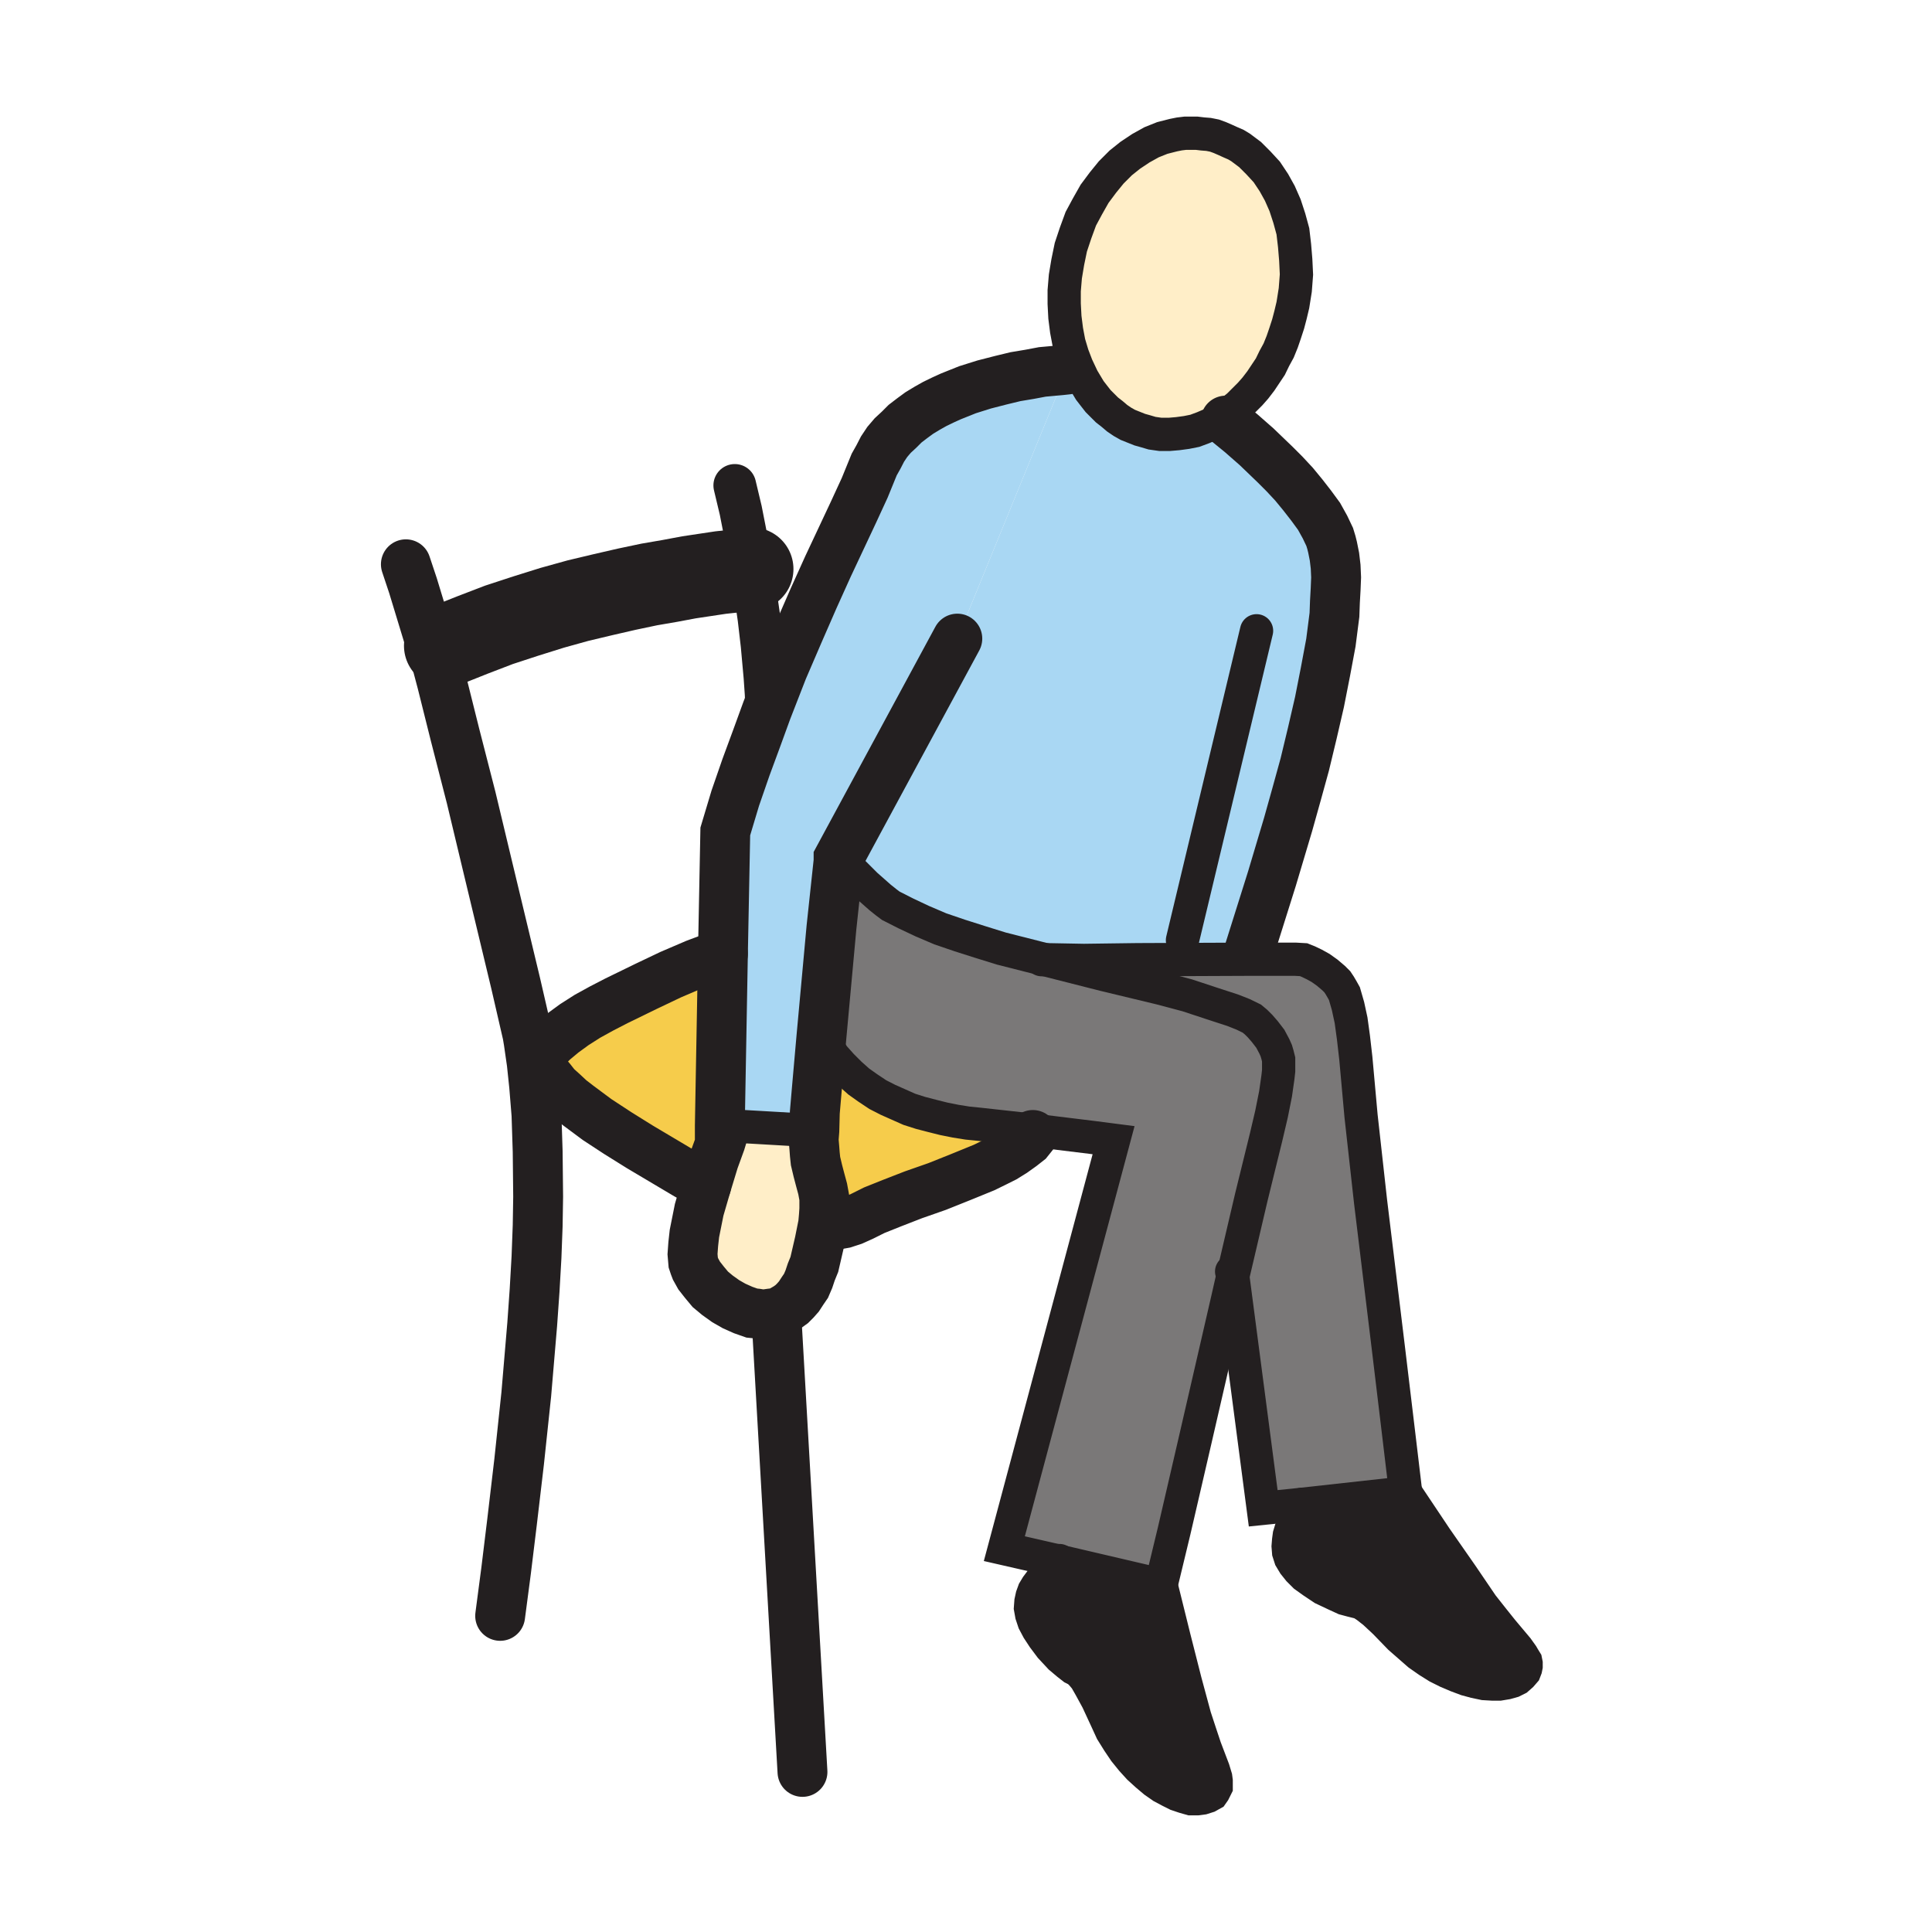
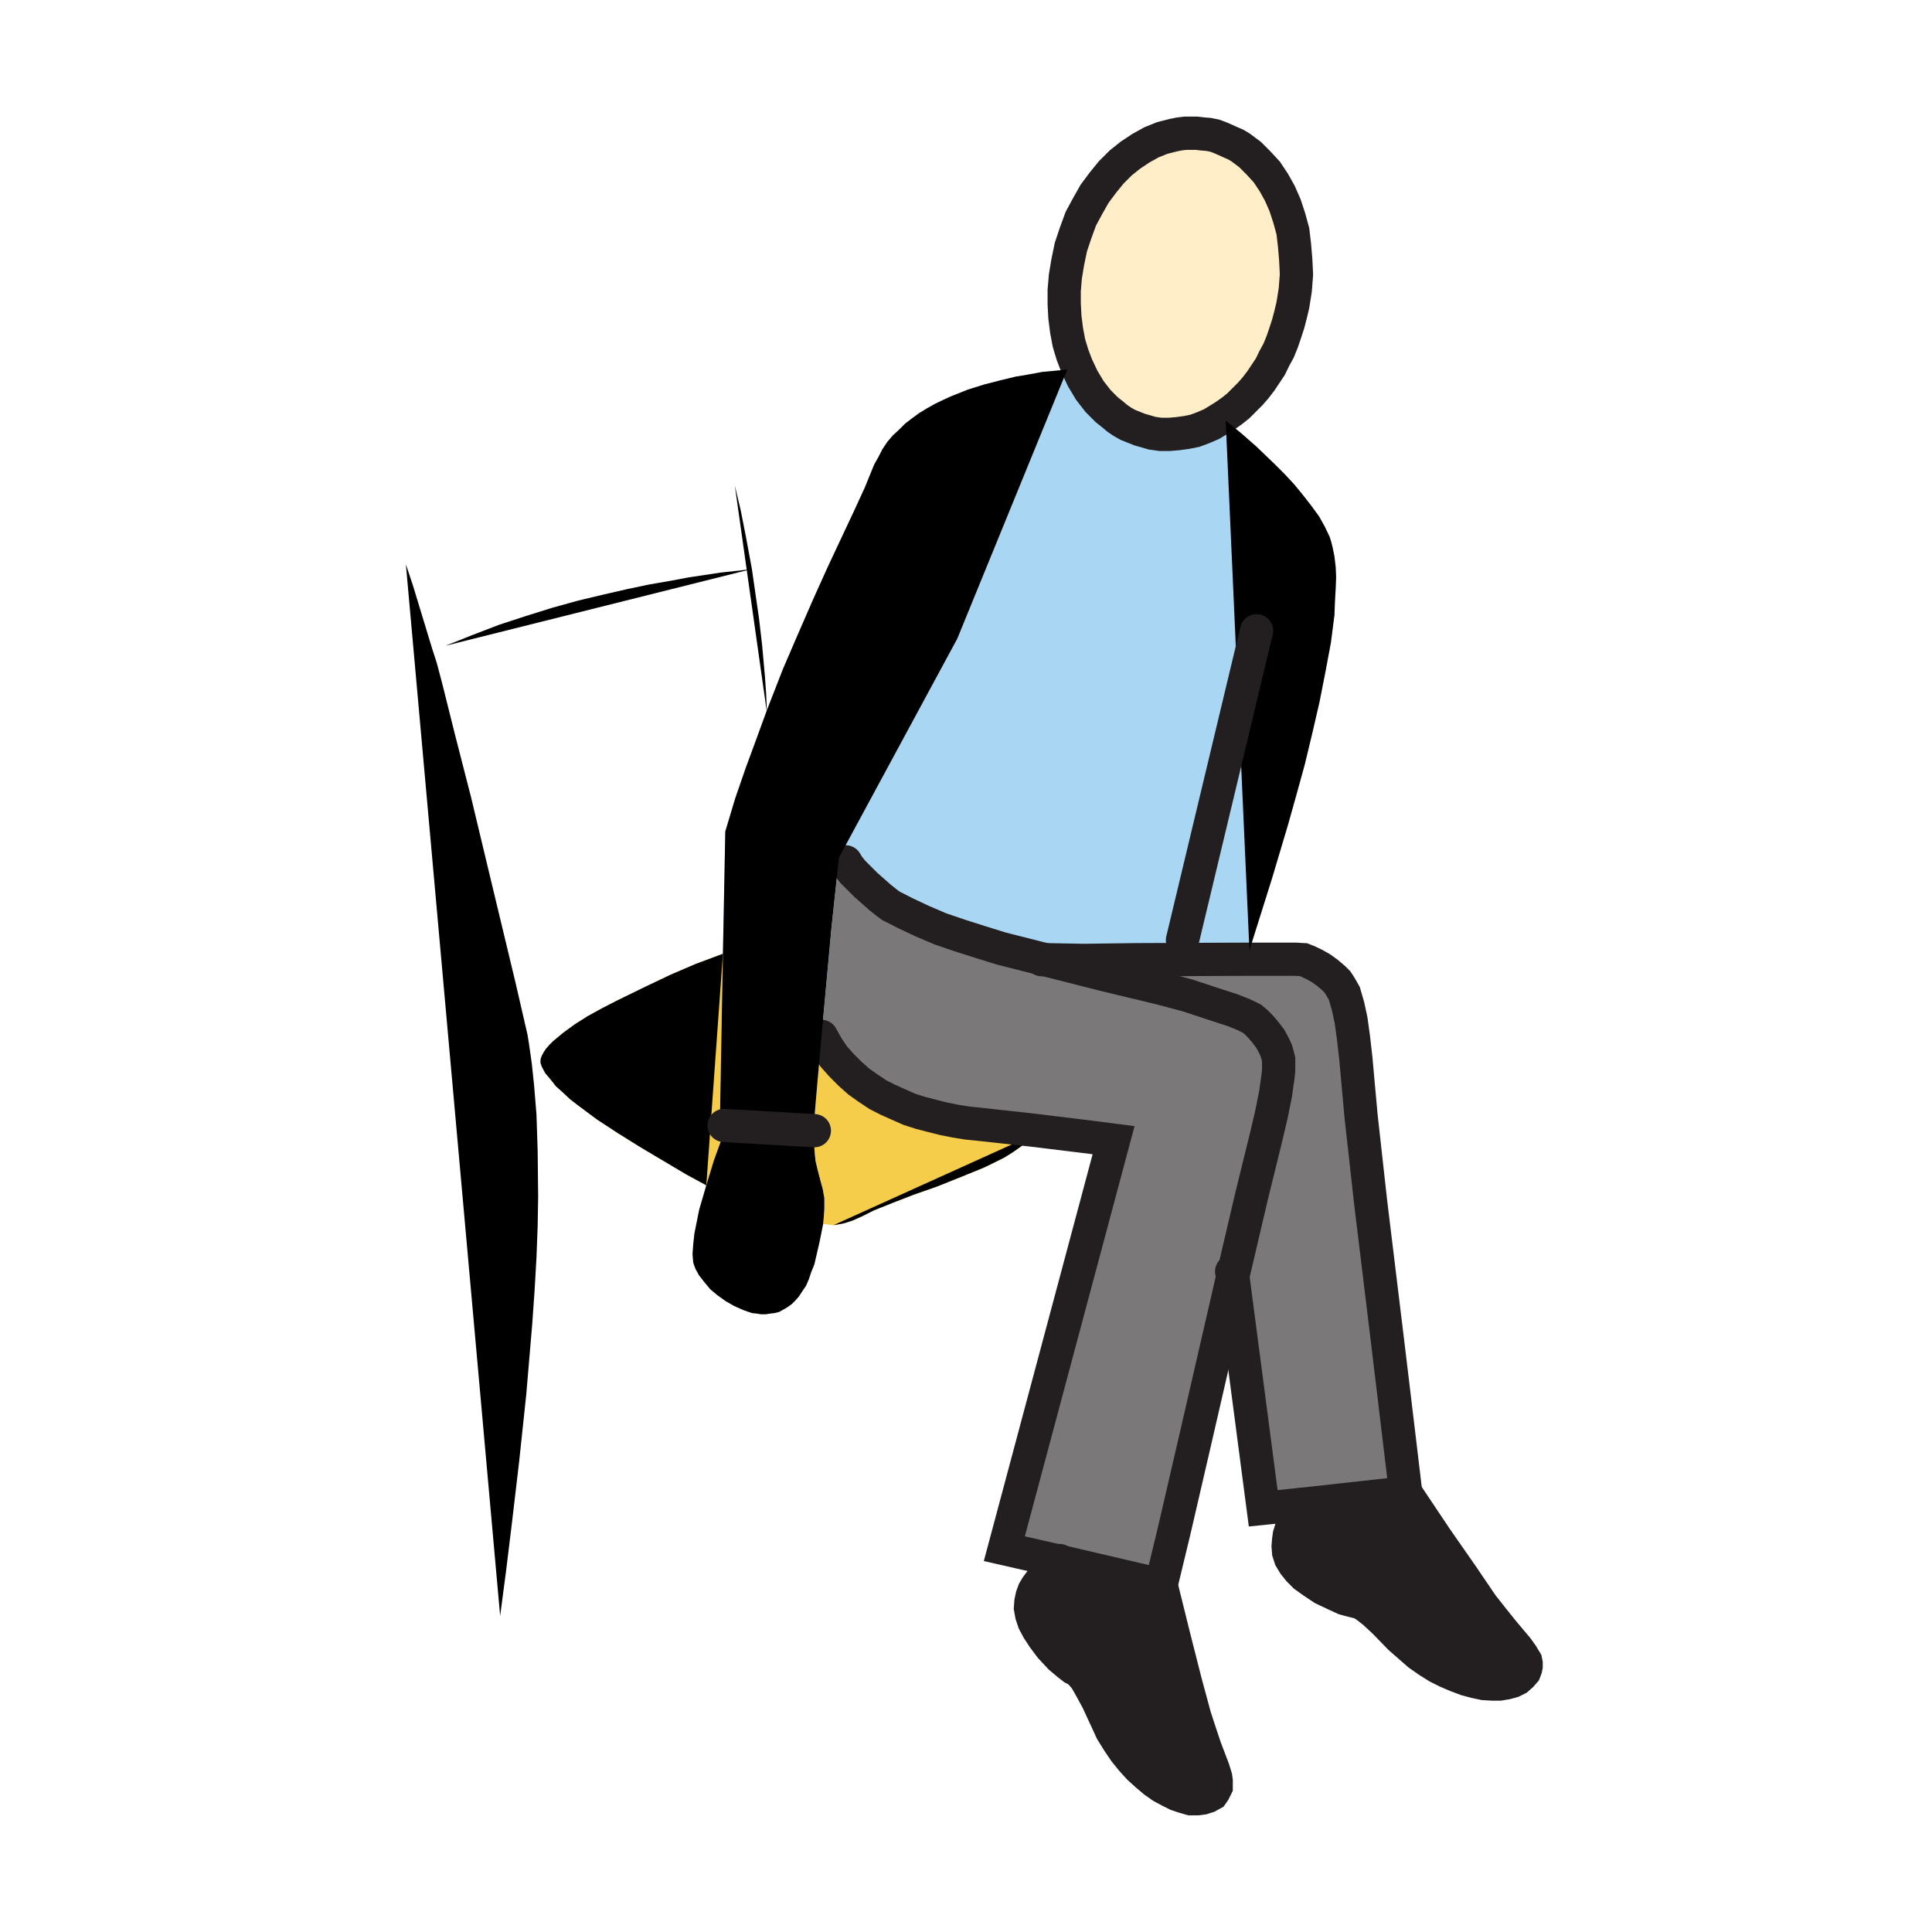
<svg xmlns="http://www.w3.org/2000/svg" preserveAspectRatio="xMidYMid meet" id="Layer_1" viewBox="21.4 17.9 813.51 813.51">
-   <style>.st0{fill:#231f20}.st1{fill:#7a7878}.st2{fill:#a9d7f3}.st3{fill:#ffeec8}.st4{fill:#f6cc4b}.st5,.st6,.st7,.st8{fill:none;stroke:#231f20;stroke-width:21;stroke-linecap:round;stroke-miterlimit:10}.st6,.st7,.st8{stroke-width:18}.st7,.st8{stroke-width:35}.st8{stroke-width:14}</style>
-   <path class="st0" d="M645.5 693.8l4.5 5.7 4 5 6.3 7.5 2 2.8.7 1.2.8 1.3.2 1v1.2l-.2 1-.5 1.3-1.3 1.5-1.7 1.5-2 1-2.5.7-3 .5h-3l-3.5-.2-3.8-.8-3.7-1-4-1.5-4-1.7-4-2-4-2.5-4-2.8-4-3.5-4-3.5-6.3-6.5-4.5-4.2-3.2-2.5-2.3-1.5-2-.5-2-.5-3-.8-3.7-1.7-5.3-2.5-4.2-2.8-3.5-2.5-2.5-2.5-2-2.5-1.5-2.5-.8-2.5-.2-2.5.2-2.5.3-2.2.7-2.3 1-2.2 1.8-4.5 2-4 43.5-4.8 12.7 19 10.8 15.5z" />
-   <path class="st1" d="M613.3 646.5l-43.5 4.8-16.5 1.7-12.8-97.7 7.8-33.3 6.2-25.2 2.3-9.8 1.7-8.5 1-7 .3-2.7V464l-.5-2-.5-1.7-.8-1.8-1.7-3.2-2.3-3-2-2.3-1.7-1.7-1.8-1.5-3.7-1.8-4.3-1.7-9.2-3-10-3.3-11.3-3-23.7-5.7-24.8-6.3 16.3.3 22.5-.3 47.2-.2h19.3l3.5.2 2 .8 2.5 1.2 2.7 1.5 2.8 2 2.7 2.3 1.5 1.5 1 1.5 1 1.7 1 1.8 1.5 5.2 1.3 6 1 7.3 1 8.7 2.2 24.3 1.8 16.2 2.2 19.8 7.5 61.7 4.5 37.5z" />
-   <path class="st2" d="M582.5 248.3l.8 4 .5 4.2.2 4.5-.2 5-.3 5.3-.2 5.5-1.5 11.7-2.3 12.3-2.5 12.7-3 13-3.2 13.3-3.5 12.7-3.5 12.5-6.8 22.8-9.5 30.2v3.8l-47.2.2-22.5.3-16.3-.3-18.5-4.7-9-2.8-8.5-2.7-8.2-2.8-7.5-3.2-7-3.3-6.3-3.2-2-1.5-2.5-2-6-5.3-2.7-2.7-2.8-2.8-2-2.5-1-1.7-3-.3v-1.2l50-92.5 46.3-113.3 4-1.5 2.5 5.3 1.5 2.5 1.5 2.5 1.7 2.2 1.8 2.3 2 2 1.7 1.7 2.3 1.8 2 1.7 2.2 1.5 2.3 1.3 2.5 1 2.5 1 2.5.7 2.7.8 3.5.5h3.8l3.5-.3 3.7-.5 3.5-.7 3.5-1.3 3.5-1.5 3.3-2 2.7.5 6.5 5.3 6.5 5.7 7.8 7.5 4 4 4 4.3 3.7 4.5 3.5 4.5 3.3 4.5 2.5 4.5 2 4.2.7 2.3z" />
-   <path class="st3" d="M530.3 74.5l2.5.5 2.2.8 2.3 1 2.2 1 2.3 1 2 1.2 4 3 3.5 3.5 3.5 3.8 3 4.5 2.5 4.5 2.2 5 1.8 5.5 1.5 5.5.7 6 .5 6 .3 6.2-.5 6.5-1 6.3-1 4.2-1 3.8-1.3 4-1.2 3.5-1.5 3.7-1.8 3.3-1.7 3.5-2 3-2 3-2.3 3-2.2 2.5-2.5 2.5-2.5 2.5-2.5 2-2.8 2-2.7 1.7-3.3 2-3.5 1.5-3.5 1.3-3.5.7-3.7.5-3.5.3H510l-3.5-.5-2.7-.8-2.5-.7-2.5-1-2.5-1-2.3-1.3-2.2-1.5-2-1.7-2.3-1.8-1.7-1.7-2-2-1.8-2.3-1.7-2.2-1.5-2.5-1.5-2.5-2.5-5.3-1.8-4.7-1.5-5-1-5.3-.7-5.5-.3-5.7v-5.5l.5-6 1-6 1.3-6.3 2-6 2.2-6 2.8-5.2 3-5.3 3.5-4.7 3.5-4.3 4-4 4-3.2 4.5-3 4.5-2.5 4.5-1.8 4.7-1.2 2.5-.5 2.5-.3h4.8l2.5.3z" />
-   <path class="st1" d="M540.5 555.3l-2.2 9.7-14 60.8-8.5 36.7-5.5 22.8-42.8-10-23.2-5.3 46-172-9.3-1.2-24.5-3-22.7-2.5-5-.5-5-.8-5-1-4.8-1.2-5-1.3-4.7-1.5-4.5-2-4.5-2-4.3-2.2-4.2-2.8-3.8-2.7-3.7-3.3-3.5-3.5-3.3-3.7-2.7-4-2.5-4.5 4.2-45.8 3-28 3 .3 1 1.7 2 2.5 2.8 2.8 2.7 2.7 6 5.3 2.5 2 2 1.5 6.3 3.2 7 3.3 7.5 3.2 8.2 2.8 8.5 2.7 9 2.8 18.5 4.7 24.8 6.3L510 434l11.3 3 10 3.3 9.2 3 4.3 1.7 3.7 1.8 1.8 1.5 1.7 1.7 2 2.3 2.3 3 1.7 3.2.8 1.8.5 1.7.5 2v4.8l-.3 2.7-1 7-1.7 8.5-2.3 9.8-6.2 25.2z" />
-   <path class="st0" d="M524.5 740.8l2.3 7 2 6 3.5 9.2 1 3.3.2 1.5v2.5l-.5 1-.5 1-.7 1-1.8 1-2.2.7-2.3.3h-2.7l-2.8-.8-3-1-3-1.5-3.2-1.7-3.3-2.3-3.2-2.7-3.3-3-3-3.3-3-3.7-2.7-4-2.8-4.5-2.2-4.8-3.8-8.2-3-5.5-2-3.5-1.7-2-1.5-1.5-2-1-2.3-1.8-3.2-2.7-4-4.3-3-4-2.3-3.5-1.7-3.2-1-3-.5-2.8.2-2.7.5-2.3.8-2.2 1.2-2 1.5-2 1.5-1.8 3.3-3.5 3.2-3.2 42.8 10 5.5 22.2 4.7 18.5z" />
-   <path class="st2" d="M367.3 454.3l-2 22.7-.8 9.3-.2 7.7-38-2.2h-1.8l1.3-72.3 1-51.5 4.2-14 4.5-13 4.5-12.2 4.3-11.8 6.7-17.2 6.8-15.8 6.2-14.2 6-13.3 10.8-23 4.7-10.2 4-9.8 1.8-3.2 1.7-3.3 2-3 2.3-2.7 2.7-2.5 2.5-2.5 3-2.3 3-2.2 3.3-2 3.2-1.8 3.5-1.7 3.3-1.5 7-2.8 7-2.2 7-1.8 6.2-1.5 6-1 5.3-1 7.7-.7 2.8-.3-46.3 113.3-50 92.5v1.2l-3 28z" />
-   <path class="st4" d="M456.5 493.8l-.2 2-2 2.5-2.8 2.2-3.5 2.5-3.7 2.3-4 2-4.5 2.2-9.8 4-10 4-10 3.5-9 3.5-7.5 3-5 2.5-4 1.8-3.7 1.2-4.5.8-4.3-.5.3-3.3.2-3v-4.7l-.7-3.8-1-3.7-1-3.8-1-4.2-.3-2.8-.2-2.7-.3-3.5.3-3.8.2-7.7.8-9.3 2-22.7 2.5 4.5 2.7 4 3.3 3.7 3.5 3.5 3.7 3.3 3.8 2.7 4.2 2.8 4.3 2.2 4.5 2 4.5 2 4.7 1.5 5 1.3 4.8 1.2 5 1 5 .8 5 .5z" />
-   <path class="st3" d="M318.8 517l3.2-10.5 2.8-7.7 1-3.3-1.3 2.5v-6.2h1.8l38 2.2-.3 3.8.3 3.5.2 2.7.3 2.8 1 4.2 1 3.8 1 3.7.7 3.8v4.7l-.2 3-.3 3.3-1.5 7.5-2.2 9.5-1.3 3.2-1 3-1.2 2.8-1.5 2.2-1.5 2.3-1.5 1.7-1.5 1.5-1.8 1.3-1.7 1-1.8 1-2 .5-1.7.2-2 .3h-2l-1.8-.3-2-.2-3.7-1.3-3.8-1.7-3.5-2-3.5-2.5-3-2.5-2.5-3-2.2-2.8-1.5-2.7-.5-1.3-.5-1.5-.3-3.5.3-4.2.5-4.5 1-5 1-5z" />
-   <path class="st4" d="M324.5 498l1.3-2.5-1 3.3-2.8 7.7-3.2 10.5-8.3-4.5-19.7-11.7-9.3-5.8-8.7-5.7-7.8-5.8-3.5-2.7-3-2.8-3-2.7-2.2-2.8-2.3-2.7-1.5-2.8-.2-.7-.3-.8V464l.5-1.5.8-1.5 1-1.5 1.5-1.7 1.5-1.5 4.2-3.5 4.8-3.5 5.5-3.5 6-3.3 6.2-3.2 12.3-6 10.5-5 10.5-4.5 11.5-4.3-1.3 72.3z" />
-   <path class="st5" d="M372.3 533.8l4.5-.8 3.7-1.2 4-1.8 5-2.5 7.5-3 9-3.5 10-3.5 10-4 9.8-4 4.5-2.2 4-2 3.7-2.3 3.5-2.5 2.8-2.2 2-2.5M325.8 419.5l-11.5 4.3-10.5 4.5-10.5 5-12.3 6-6.2 3.2-6 3.3-5.5 3.5-4.8 3.5-4.2 3.5-1.5 1.5-1.5 1.7-1 1.5-.8 1.5-.5 1.5v1.5l.3.8.2.7 1.5 2.8 2.3 2.7 2.2 2.8 3 2.7 3 2.8 3.5 2.7 7.8 5.8 8.7 5.7 9.3 5.8 19.7 11.7 8.3 4.5" />
-   <path class="st6" d="M344.3 317.8v-.8l-.3-7-.5-7.2-1.2-13.3-1.3-11.2-1.2-8.3-1.8-12.5-2.5-13.5-2.2-11.2-2.5-10.5" />
-   <path class="st5" d="M192.3 255.5l3 9 8 26.3 2 6.2 2.2 8.3 5.5 22 6.8 26.5 6.7 28 12 50 5 21.7.5 3 1.3 9 1 9.5 1 12.3.5 15.5.2 19-.2 12.2-.5 13.3-.8 14-1 14.2L243 605l-3 28.3-3 25.5-2.5 20.5-2.5 19" />
-   <path class="st7" d="M338 257.5l-4 .5-9.2 1-13.3 2-8 1.5-8.7 1.5-9.5 2-10 2.3-10.5 2.5-10.8 3-11.2 3.5-11.3 3.7-11.2 4.3-11.3 4.5" />
-   <path class="st5" d="M348.3 571.8l11 192.2" />
-   <path class="st8" d="M460 422h1.5l16.3.3 22.5-.3 47.2-.2h19.3l3.5.2 2 .8 2.5 1.2 2.7 1.5 2.8 2 2.7 2.3 1.5 1.5 1 1.5 1 1.7 1 1.8 1.5 5.2 1.3 6 1 7.3 1 8.7 2.2 24.3 1.8 16.2 2.2 19.8 7.5 61.7 4.5 37.5 2.8 23.5-43.5 4.8-16.5 1.7-12.8-97.7-.5-2" />
-   <path class="st8" d="M613.3 646.5l12.7 19 10.8 15.5 8.7 12.8 4.5 5.7 4 5 6.3 7.5 2 2.8.7 1.2.8 1.3.2 1v1.2l-.2 1-.5 1.3-1.3 1.5-1.7 1.5-2 1-2.5.7-3 .5h-3l-3.5-.2-3.8-.8-3.7-1-4-1.5-4-1.7-4-2-4-2.5-4-2.8-4-3.5-4-3.5-6.3-6.5-4.5-4.2-3.2-2.5-2.3-1.5-2-.5-2-.5-3-.8-3.7-1.7-5.3-2.5-4.2-2.8-3.5-2.5-2.5-2.5-2-2.5-1.5-2.5-.8-2.5-.2-2.5.2-2.5.3-2.2.7-2.3 1-2.2 1.8-4.5 2-4M377.5 380.8l1 1.7 2 2.5 2.8 2.8 2.7 2.7 6 5.3 2.5 2 2 1.5 6.3 3.2 7 3.3 7.5 3.2 8.2 2.8 8.5 2.7 9 2.8 18.5 4.7 24.8 6.3L510 434l11.3 3 10 3.3 9.2 3 4.3 1.7 3.7 1.8 1.8 1.5 1.7 1.7 2 2.3 2.3 3 1.7 3.2.8 1.8.5 1.7.5 2v4.8l-.3 2.7-1 7-1.7 8.5-2.3 9.8-6.2 25.2-7.8 33.3-2.2 9.7-14 60.8-8.5 36.7-5.5 22.8-42.8-10-23.2-5.3 46-172-9.3-1.2-24.5-3-22.7-2.5-5-.5-5-.8-5-1-4.8-1.2-5-1.3-4.7-1.5-4.5-2-4.5-2-4.3-2.2-4.2-2.8-3.8-2.7-3.7-3.3-3.5-3.5-3.3-3.7-2.7-4-2.5-4.5" />
-   <path class="st8" d="M510.3 685.3l5.5 22.2 4.7 18.5 4 14.8 2.3 7 2 6 3.5 9.2 1 3.3.2 1.5v2.5l-.5 1-.5 1-.7 1-1.8 1-2.2.7-2.3.3h-2.7l-2.8-.8-3-1-3-1.5-3.2-1.7-3.3-2.3-3.2-2.7-3.3-3-3-3.3-3-3.7-2.7-4-2.8-4.5-2.2-4.8-3.8-8.2-3-5.5-2-3.5-1.7-2-1.5-1.5-2-1-2.3-1.8-3.2-2.7-4-4.3-3-4-2.3-3.5-1.7-3.2-1-3-.5-2.8.2-2.7.5-2.3.8-2.2 1.2-2 1.5-2 1.5-1.8 3.3-3.5 3.2-3.2v-.3M474.8 172l-1.8-4.7-1.5-5-1-5.3-.7-5.5-.3-5.7v-5.5l.5-6 1-6 1.3-6.3 2-6 2.2-6 2.8-5.2 3-5.3 3.5-4.7 3.5-4.3 4-4 4-3.2 4.5-3 4.5-2.5 4.5-1.8 4.7-1.2 2.5-.5 2.5-.3h4.8l2.5.3 2.5.2 2.5.5 2.2.8 2.3 1 2.2 1 2.3 1 2 1.2 4 3 3.5 3.5 3.5 3.8 3 4.5 2.5 4.5 2.2 5 1.8 5.5 1.5 5.5.7 6 .5 6 .3 6.2-.5 6.5-1 6.3-1 4.2-1 3.8-1.3 4-1.2 3.5-1.5 3.7-1.8 3.3-1.7 3.5-2 3-2 3-2.3 3-2.2 2.5-2.5 2.5-2.5 2.5-2.5 2-2.8 2-2.7 1.7-3.3 2-3.5 1.5-3.5 1.3-3.5.7-3.7.5-3.5.3H510l-3.5-.5-2.7-.8-2.5-.7-2.5-1-2.5-1-2.3-1.3-2.2-1.5-2-1.7-2.3-1.8-1.7-1.7-2-2-1.8-2.3-1.7-2.2-1.5-2.5-1.5-2.5z" />
-   <path class="st5" d="M537.5 195l6.5 5.3 6.5 5.7 7.8 7.5 4 4 4 4.3 3.7 4.5 3.5 4.5 3.3 4.5 2.5 4.5 2 4.2.7 2.3.5 2 .8 4 .5 4.2.2 4.5-.2 5-.3 5.3-.2 5.5-1.5 11.7-2.3 12.3-2.5 12.7-3 13-3.2 13.3-3.5 12.7-3.5 12.5-6.8 22.8-9.5 30.2M470.8 173.5l-2.8.3-7.7.7-5.3 1-6 1-6.2 1.5-7 1.8-7 2.2-7 2.8-3.3 1.5-3.5 1.7-3.2 1.8-3.3 2-3 2.2-3 2.3-2.5 2.5-2.7 2.5-2.3 2.7-2 3-1.7 3.3-1.8 3.2-4 9.8-4.7 10.2-10.8 23-6 13.3-6.2 14.2-6.8 15.8-6.7 17.2-4.3 11.8-4.5 12.2-4.5 13-4.2 14-1 51.5-1.3 72.3v6.2l1.3-2.5-1 3.3-2.8 7.7-3.2 10.5-3 10.3-1 5-1 5-.5 4.5-.3 4.2.3 3.5.5 1.5.5 1.3 1.5 2.7 2.2 2.8 2.5 3 3 2.5 3.5 2.5 3.5 2 3.8 1.7 3.7 1.3 2 .2 1.8.3h2l2-.3 1.7-.2 2-.5 1.8-1 1.7-1 1.8-1.3 1.5-1.5 1.5-1.7 1.5-2.3 1.5-2.2 1.2-2.8 1-3 1.3-3.2 2.2-9.5 1.5-7.5.3-3.3.2-3v-4.7l-.7-3.8-1-3.7-1-3.8-1-4.2-.3-2.8-.2-2.7-.3-3.5.3-3.8.2-7.7.8-9.3 2-22.7 4.2-45.8 3-28v-1.2l50-92.5" />
-   <path class="st8" d="M550.5 283.5l-31.2 130.3M326.3 491.8l38 2.2" />
+   <path fill="#231f20" d="M645.5 693.8l4.5 5.7 4 5 6.3 7.5 2 2.8.7 1.2.8 1.3.2 1v1.2l-.2 1-.5 1.3-1.3 1.5-1.7 1.5-2 1-2.5.7-3 .5h-3l-3.5-.2-3.8-.8-3.7-1-4-1.5-4-1.7-4-2-4-2.5-4-2.8-4-3.5-4-3.5-6.3-6.5-4.5-4.2-3.2-2.5-2.3-1.5-2-.5-2-.5-3-.8-3.7-1.7-5.3-2.5-4.2-2.8-3.5-2.5-2.5-2.5-2-2.5-1.5-2.5-.8-2.5-.2-2.5.2-2.5.3-2.2.7-2.3 1-2.2 1.8-4.5 2-4 43.5-4.8 12.7 19 10.8 15.5z" />
+   <path fill="#7a7878" d="M613.3 646.5l-43.5 4.8-16.5 1.7-12.8-97.7 7.8-33.3 6.2-25.2 2.3-9.8 1.7-8.5 1-7 .3-2.7V464l-.5-2-.5-1.7-.8-1.8-1.7-3.2-2.3-3-2-2.3-1.7-1.7-1.8-1.5-3.7-1.8-4.3-1.7-9.2-3-10-3.3-11.3-3-23.7-5.7-24.8-6.3 16.3.3 22.5-.3 47.2-.2h19.3l3.5.2 2 .8 2.5 1.2 2.7 1.5 2.8 2 2.7 2.3 1.5 1.5 1 1.5 1 1.7 1 1.8 1.5 5.2 1.3 6 1 7.3 1 8.7 2.2 24.3 1.8 16.2 2.2 19.8 7.5 61.7 4.5 37.5z" />
+   <path fill="#a9d7f3" d="M582.5 248.3l.8 4 .5 4.2.2 4.5-.2 5-.3 5.3-.2 5.5-1.5 11.7-2.3 12.3-2.5 12.7-3 13-3.2 13.3-3.5 12.7-3.5 12.5-6.8 22.8-9.5 30.2v3.8l-47.2.2-22.5.3-16.3-.3-18.5-4.7-9-2.8-8.5-2.7-8.2-2.8-7.5-3.2-7-3.3-6.3-3.2-2-1.5-2.5-2-6-5.3-2.7-2.7-2.8-2.8-2-2.5-1-1.7-3-.3v-1.2l50-92.5 46.3-113.3 4-1.5 2.5 5.3 1.5 2.5 1.5 2.5 1.7 2.2 1.8 2.3 2 2 1.7 1.7 2.3 1.8 2 1.7 2.2 1.5 2.3 1.3 2.5 1 2.5 1 2.5.7 2.7.8 3.5.5h3.8l3.5-.3 3.7-.5 3.5-.7 3.5-1.3 3.5-1.5 3.3-2 2.7.5 6.5 5.3 6.5 5.7 7.8 7.5 4 4 4 4.3 3.7 4.5 3.5 4.5 3.3 4.5 2.5 4.5 2 4.2.7 2.3z" />
+   <path fill="#ffeec8" d="M530.3 74.5l2.5.5 2.2.8 2.3 1 2.2 1 2.3 1 2 1.2 4 3 3.5 3.5 3.5 3.8 3 4.5 2.5 4.5 2.2 5 1.8 5.5 1.5 5.5.7 6 .5 6 .3 6.2-.5 6.5-1 6.3-1 4.2-1 3.8-1.3 4-1.2 3.5-1.5 3.7-1.8 3.3-1.7 3.5-2 3-2 3-2.3 3-2.2 2.5-2.5 2.5-2.5 2.5-2.5 2-2.8 2-2.7 1.7-3.3 2-3.5 1.5-3.5 1.3-3.5.7-3.7.5-3.5.3H510l-3.5-.5-2.7-.8-2.5-.7-2.5-1-2.5-1-2.3-1.3-2.2-1.5-2-1.7-2.3-1.8-1.7-1.7-2-2-1.8-2.3-1.7-2.2-1.5-2.5-1.5-2.5-2.5-5.3-1.8-4.7-1.5-5-1-5.3-.7-5.5-.3-5.7v-5.5l.5-6 1-6 1.3-6.3 2-6 2.2-6 2.8-5.2 3-5.3 3.5-4.7 3.5-4.3 4-4 4-3.2 4.5-3 4.5-2.5 4.5-1.8 4.7-1.2 2.5-.5 2.5-.3h4.8l2.5.3z" />
+   <path fill="#7a7878" d="M540.5 555.3l-2.2 9.7-14 60.8-8.5 36.7-5.5 22.8-42.8-10-23.2-5.3 46-172-9.3-1.2-24.5-3-22.7-2.5-5-.5-5-.8-5-1-4.8-1.2-5-1.3-4.7-1.5-4.5-2-4.5-2-4.3-2.2-4.2-2.8-3.8-2.7-3.7-3.3-3.5-3.5-3.3-3.7-2.7-4-2.5-4.5 4.2-45.8 3-28 3 .3 1 1.7 2 2.5 2.8 2.8 2.7 2.7 6 5.3 2.5 2 2 1.5 6.3 3.2 7 3.3 7.5 3.2 8.2 2.8 8.5 2.7 9 2.8 18.5 4.7 24.8 6.3L510 434l11.3 3 10 3.3 9.2 3 4.3 1.7 3.7 1.8 1.8 1.5 1.7 1.7 2 2.3 2.3 3 1.7 3.2.8 1.8.5 1.7.5 2v4.8l-.3 2.7-1 7-1.7 8.5-2.3 9.8-6.2 25.2z" />
+   <path fill="#231f20" d="M524.5 740.8l2.3 7 2 6 3.5 9.2 1 3.3.2 1.5v2.5l-.5 1-.5 1-.7 1-1.8 1-2.2.7-2.3.3h-2.7l-2.8-.8-3-1-3-1.5-3.2-1.7-3.3-2.3-3.2-2.7-3.3-3-3-3.3-3-3.7-2.7-4-2.8-4.5-2.2-4.8-3.8-8.2-3-5.5-2-3.5-1.7-2-1.5-1.5-2-1-2.3-1.8-3.2-2.7-4-4.3-3-4-2.3-3.5-1.7-3.2-1-3-.5-2.8.2-2.7.5-2.3.8-2.2 1.2-2 1.5-2 1.5-1.8 3.3-3.5 3.2-3.2 42.8 10 5.5 22.2 4.7 18.5z" />
+   <path fill="#a9d7f3" d="M367.3 454.3l-2 22.7-.8 9.3-.2 7.7-38-2.2h-1.8l1.3-72.3 1-51.5 4.2-14 4.5-13 4.5-12.2 4.3-11.8 6.7-17.2 6.8-15.8 6.2-14.2 6-13.3 10.8-23 4.7-10.2 4-9.8 1.8-3.2 1.7-3.3 2-3 2.3-2.7 2.7-2.5 2.5-2.5 3-2.3 3-2.2 3.3-2 3.2-1.8 3.5-1.7 3.3-1.5 7-2.8 7-2.2 7-1.8 6.2-1.5 6-1 5.3-1 7.7-.7 2.8-.3-46.3 113.3-50 92.5v1.2l-3 28z" />
+   <path fill="#f6cc4b" d="M456.5 493.8l-.2 2-2 2.5-2.8 2.2-3.5 2.5-3.7 2.3-4 2-4.5 2.2-9.8 4-10 4-10 3.5-9 3.5-7.5 3-5 2.5-4 1.8-3.7 1.2-4.5.8-4.3-.5.3-3.3.2-3v-4.7l-.7-3.8-1-3.7-1-3.8-1-4.2-.3-2.8-.2-2.7-.3-3.5.3-3.8.2-7.7.8-9.3 2-22.7 2.5 4.5 2.7 4 3.3 3.7 3.5 3.5 3.7 3.3 3.8 2.7 4.2 2.8 4.3 2.2 4.5 2 4.5 2 4.7 1.5 5 1.3 4.8 1.2 5 1 5 .8 5 .5z" />
+   <path fill="#ffeec8" d="M318.8 517l3.2-10.5 2.8-7.7 1-3.3-1.3 2.5v-6.2h1.8l38 2.2-.3 3.8.3 3.5.2 2.7.3 2.8 1 4.2 1 3.8 1 3.7.7 3.8v4.7l-.2 3-.3 3.3-1.5 7.5-2.2 9.5-1.3 3.2-1 3-1.2 2.8-1.5 2.2-1.5 2.3-1.5 1.7-1.5 1.5-1.8 1.3-1.7 1-1.8 1-2 .5-1.7.2-2 .3h-2l-1.8-.3-2-.2-3.7-1.3-3.8-1.7-3.5-2-3.5-2.5-3-2.5-2.5-3-2.2-2.8-1.5-2.7-.5-1.3-.5-1.5-.3-3.5.3-4.2.5-4.5 1-5 1-5z" />
+   <path fill="#f6cc4b" d="M324.5 498l1.3-2.5-1 3.3-2.8 7.7-3.2 10.5-8.3-4.5-19.7-11.7-9.3-5.8-8.7-5.7-7.8-5.8-3.5-2.7-3-2.8-3-2.7-2.2-2.8-2.3-2.7-1.5-2.8-.2-.7-.3-.8V464l.5-1.5.8-1.5 1-1.5 1.5-1.7 1.5-1.5 4.2-3.5 4.8-3.5 5.5-3.5 6-3.3 6.2-3.2 12.3-6 10.5-5 10.5-4.5 11.5-4.3-1.3 72.3z" />
+   <path d="M372.3 533.8l4.5-.8 3.7-1.2 4-1.8 5-2.5 7.5-3 9-3.5 10-3.5 10-4 9.8-4 4.5-2.2 4-2 3.7-2.3 3.5-2.5 2.8-2.2 2-2.5M325.8 419.5l-11.5 4.3-10.5 4.5-10.5 5-12.3 6-6.2 3.2-6 3.3-5.5 3.5-4.8 3.5-4.2 3.5-1.5 1.5-1.5 1.7-1 1.5-.8 1.5-.5 1.5v1.5l.3.8.2.7 1.5 2.8 2.3 2.7 2.2 2.8 3 2.7 3 2.8 3.5 2.7 7.8 5.8 8.7 5.7 9.3 5.8 19.7 11.7 8.3 4.5" />
+   <path d="M344.3 317.8v-.8l-.3-7-.5-7.2-1.2-13.3-1.3-11.2-1.2-8.3-1.8-12.5-2.5-13.5-2.2-11.2-2.5-10.5" />
+   <path d="M192.3 255.5l3 9 8 26.3 2 6.2 2.2 8.3 5.5 22 6.8 26.5 6.7 28 12 50 5 21.7.5 3 1.3 9 1 9.5 1 12.3.5 15.5.2 19-.2 12.2-.5 13.3-.8 14-1 14.2L243 605l-3 28.3-3 25.5-2.5 20.5-2.5 19" />
+   <path d="M338 257.5l-4 .5-9.2 1-13.3 2-8 1.5-8.7 1.5-9.5 2-10 2.3-10.5 2.5-10.8 3-11.2 3.5-11.3 3.7-11.2 4.3-11.3 4.5" />
+   <path d="M348.3 571.8l11 192.2" />
+   <path fill="none" stroke="#231f20" stroke-width="14" stroke-linecap="round" stroke-miterlimit="10" d="M460 422h1.5l16.3.3 22.5-.3 47.2-.2h19.3l3.5.2 2 .8 2.5 1.2 2.7 1.5 2.8 2 2.7 2.3 1.5 1.5 1 1.5 1 1.7 1 1.8 1.5 5.2 1.3 6 1 7.3 1 8.7 2.2 24.3 1.8 16.2 2.2 19.8 7.5 61.7 4.5 37.5 2.8 23.5-43.5 4.8-16.5 1.7-12.8-97.7-.5-2" />
+   <path fill="none" stroke="#231f20" stroke-width="14" stroke-linecap="round" stroke-miterlimit="10" d="M613.3 646.5l12.7 19 10.8 15.5 8.7 12.8 4.5 5.7 4 5 6.3 7.5 2 2.8.7 1.2.8 1.3.2 1v1.2l-.2 1-.5 1.3-1.3 1.5-1.7 1.5-2 1-2.5.7-3 .5h-3l-3.5-.2-3.8-.8-3.7-1-4-1.5-4-1.7-4-2-4-2.5-4-2.8-4-3.5-4-3.5-6.3-6.5-4.5-4.2-3.2-2.5-2.3-1.5-2-.5-2-.5-3-.8-3.7-1.7-5.3-2.5-4.2-2.8-3.5-2.5-2.5-2.5-2-2.5-1.5-2.5-.8-2.5-.2-2.5.2-2.5.3-2.2.7-2.3 1-2.2 1.8-4.5 2-4M377.5 380.8l1 1.7 2 2.5 2.8 2.8 2.7 2.7 6 5.3 2.5 2 2 1.5 6.3 3.2 7 3.3 7.5 3.2 8.2 2.8 8.5 2.7 9 2.8 18.5 4.7 24.8 6.3L510 434l11.3 3 10 3.3 9.2 3 4.3 1.7 3.7 1.8 1.8 1.5 1.7 1.7 2 2.3 2.3 3 1.7 3.2.8 1.8.5 1.7.5 2v4.8l-.3 2.7-1 7-1.7 8.5-2.3 9.8-6.2 25.2-7.8 33.3-2.2 9.7-14 60.8-8.5 36.7-5.5 22.8-42.8-10-23.2-5.3 46-172-9.3-1.2-24.5-3-22.7-2.5-5-.5-5-.8-5-1-4.8-1.2-5-1.3-4.7-1.5-4.5-2-4.5-2-4.3-2.2-4.2-2.8-3.8-2.7-3.7-3.3-3.5-3.5-3.3-3.7-2.7-4-2.5-4.5" />
+   <path fill="none" stroke="#231f20" stroke-width="14" stroke-linecap="round" stroke-miterlimit="10" d="M510.3 685.3l5.5 22.2 4.7 18.5 4 14.8 2.3 7 2 6 3.5 9.2 1 3.3.2 1.5v2.5l-.5 1-.5 1-.7 1-1.8 1-2.2.7-2.3.3h-2.7l-2.8-.8-3-1-3-1.5-3.2-1.7-3.3-2.3-3.2-2.7-3.3-3-3-3.3-3-3.7-2.7-4-2.8-4.5-2.2-4.8-3.8-8.2-3-5.5-2-3.5-1.7-2-1.5-1.5-2-1-2.3-1.8-3.2-2.7-4-4.3-3-4-2.3-3.5-1.7-3.2-1-3-.5-2.8.2-2.7.5-2.3.8-2.2 1.2-2 1.5-2 1.5-1.8 3.3-3.5 3.2-3.2v-.3M474.8 172l-1.8-4.7-1.5-5-1-5.3-.7-5.5-.3-5.7v-5.5l.5-6 1-6 1.3-6.3 2-6 2.2-6 2.8-5.2 3-5.3 3.5-4.7 3.5-4.3 4-4 4-3.2 4.5-3 4.5-2.5 4.5-1.8 4.7-1.2 2.5-.5 2.5-.3h4.8l2.5.3 2.5.2 2.5.5 2.2.8 2.3 1 2.2 1 2.3 1 2 1.2 4 3 3.5 3.5 3.5 3.8 3 4.5 2.5 4.5 2.2 5 1.8 5.5 1.5 5.5.7 6 .5 6 .3 6.2-.5 6.5-1 6.3-1 4.2-1 3.8-1.3 4-1.2 3.5-1.5 3.7-1.8 3.3-1.7 3.5-2 3-2 3-2.3 3-2.2 2.5-2.5 2.5-2.5 2.5-2.5 2-2.8 2-2.7 1.7-3.3 2-3.5 1.5-3.5 1.3-3.5.7-3.7.5-3.5.3H510l-3.5-.5-2.7-.8-2.5-.7-2.5-1-2.5-1-2.3-1.3-2.2-1.5-2-1.7-2.3-1.8-1.7-1.7-2-2-1.8-2.3-1.7-2.2-1.5-2.5-1.5-2.5z" />
+   <path d="M537.5 195l6.5 5.3 6.5 5.7 7.8 7.5 4 4 4 4.3 3.7 4.5 3.5 4.5 3.3 4.5 2.5 4.5 2 4.2.7 2.3.5 2 .8 4 .5 4.2.2 4.5-.2 5-.3 5.3-.2 5.5-1.5 11.7-2.3 12.3-2.5 12.7-3 13-3.2 13.3-3.5 12.7-3.5 12.5-6.8 22.8-9.5 30.2M470.8 173.5l-2.8.3-7.7.7-5.3 1-6 1-6.2 1.5-7 1.8-7 2.2-7 2.8-3.3 1.5-3.5 1.7-3.2 1.8-3.3 2-3 2.2-3 2.3-2.5 2.5-2.7 2.5-2.3 2.7-2 3-1.7 3.3-1.8 3.2-4 9.8-4.7 10.2-10.8 23-6 13.3-6.2 14.2-6.8 15.8-6.7 17.2-4.3 11.8-4.5 12.2-4.5 13-4.2 14-1 51.5-1.3 72.3v6.2l1.3-2.5-1 3.3-2.8 7.7-3.2 10.5-3 10.3-1 5-1 5-.5 4.5-.3 4.2.3 3.5.5 1.5.5 1.3 1.5 2.7 2.2 2.8 2.5 3 3 2.5 3.5 2.5 3.5 2 3.8 1.7 3.7 1.3 2 .2 1.8.3h2l2-.3 1.7-.2 2-.5 1.8-1 1.7-1 1.8-1.3 1.5-1.5 1.5-1.7 1.5-2.3 1.5-2.2 1.2-2.8 1-3 1.3-3.2 2.2-9.5 1.5-7.5.3-3.3.2-3v-4.7l-.7-3.8-1-3.7-1-3.8-1-4.2-.3-2.8-.2-2.7-.3-3.5.3-3.8.2-7.7.8-9.3 2-22.7 4.2-45.8 3-28v-1.2l50-92.5" />
+   <path fill="none" stroke="#231f20" stroke-width="14" stroke-linecap="round" stroke-miterlimit="10" d="M550.5 283.5l-31.2 130.3M326.3 491.8l38 2.2" />
</svg>
